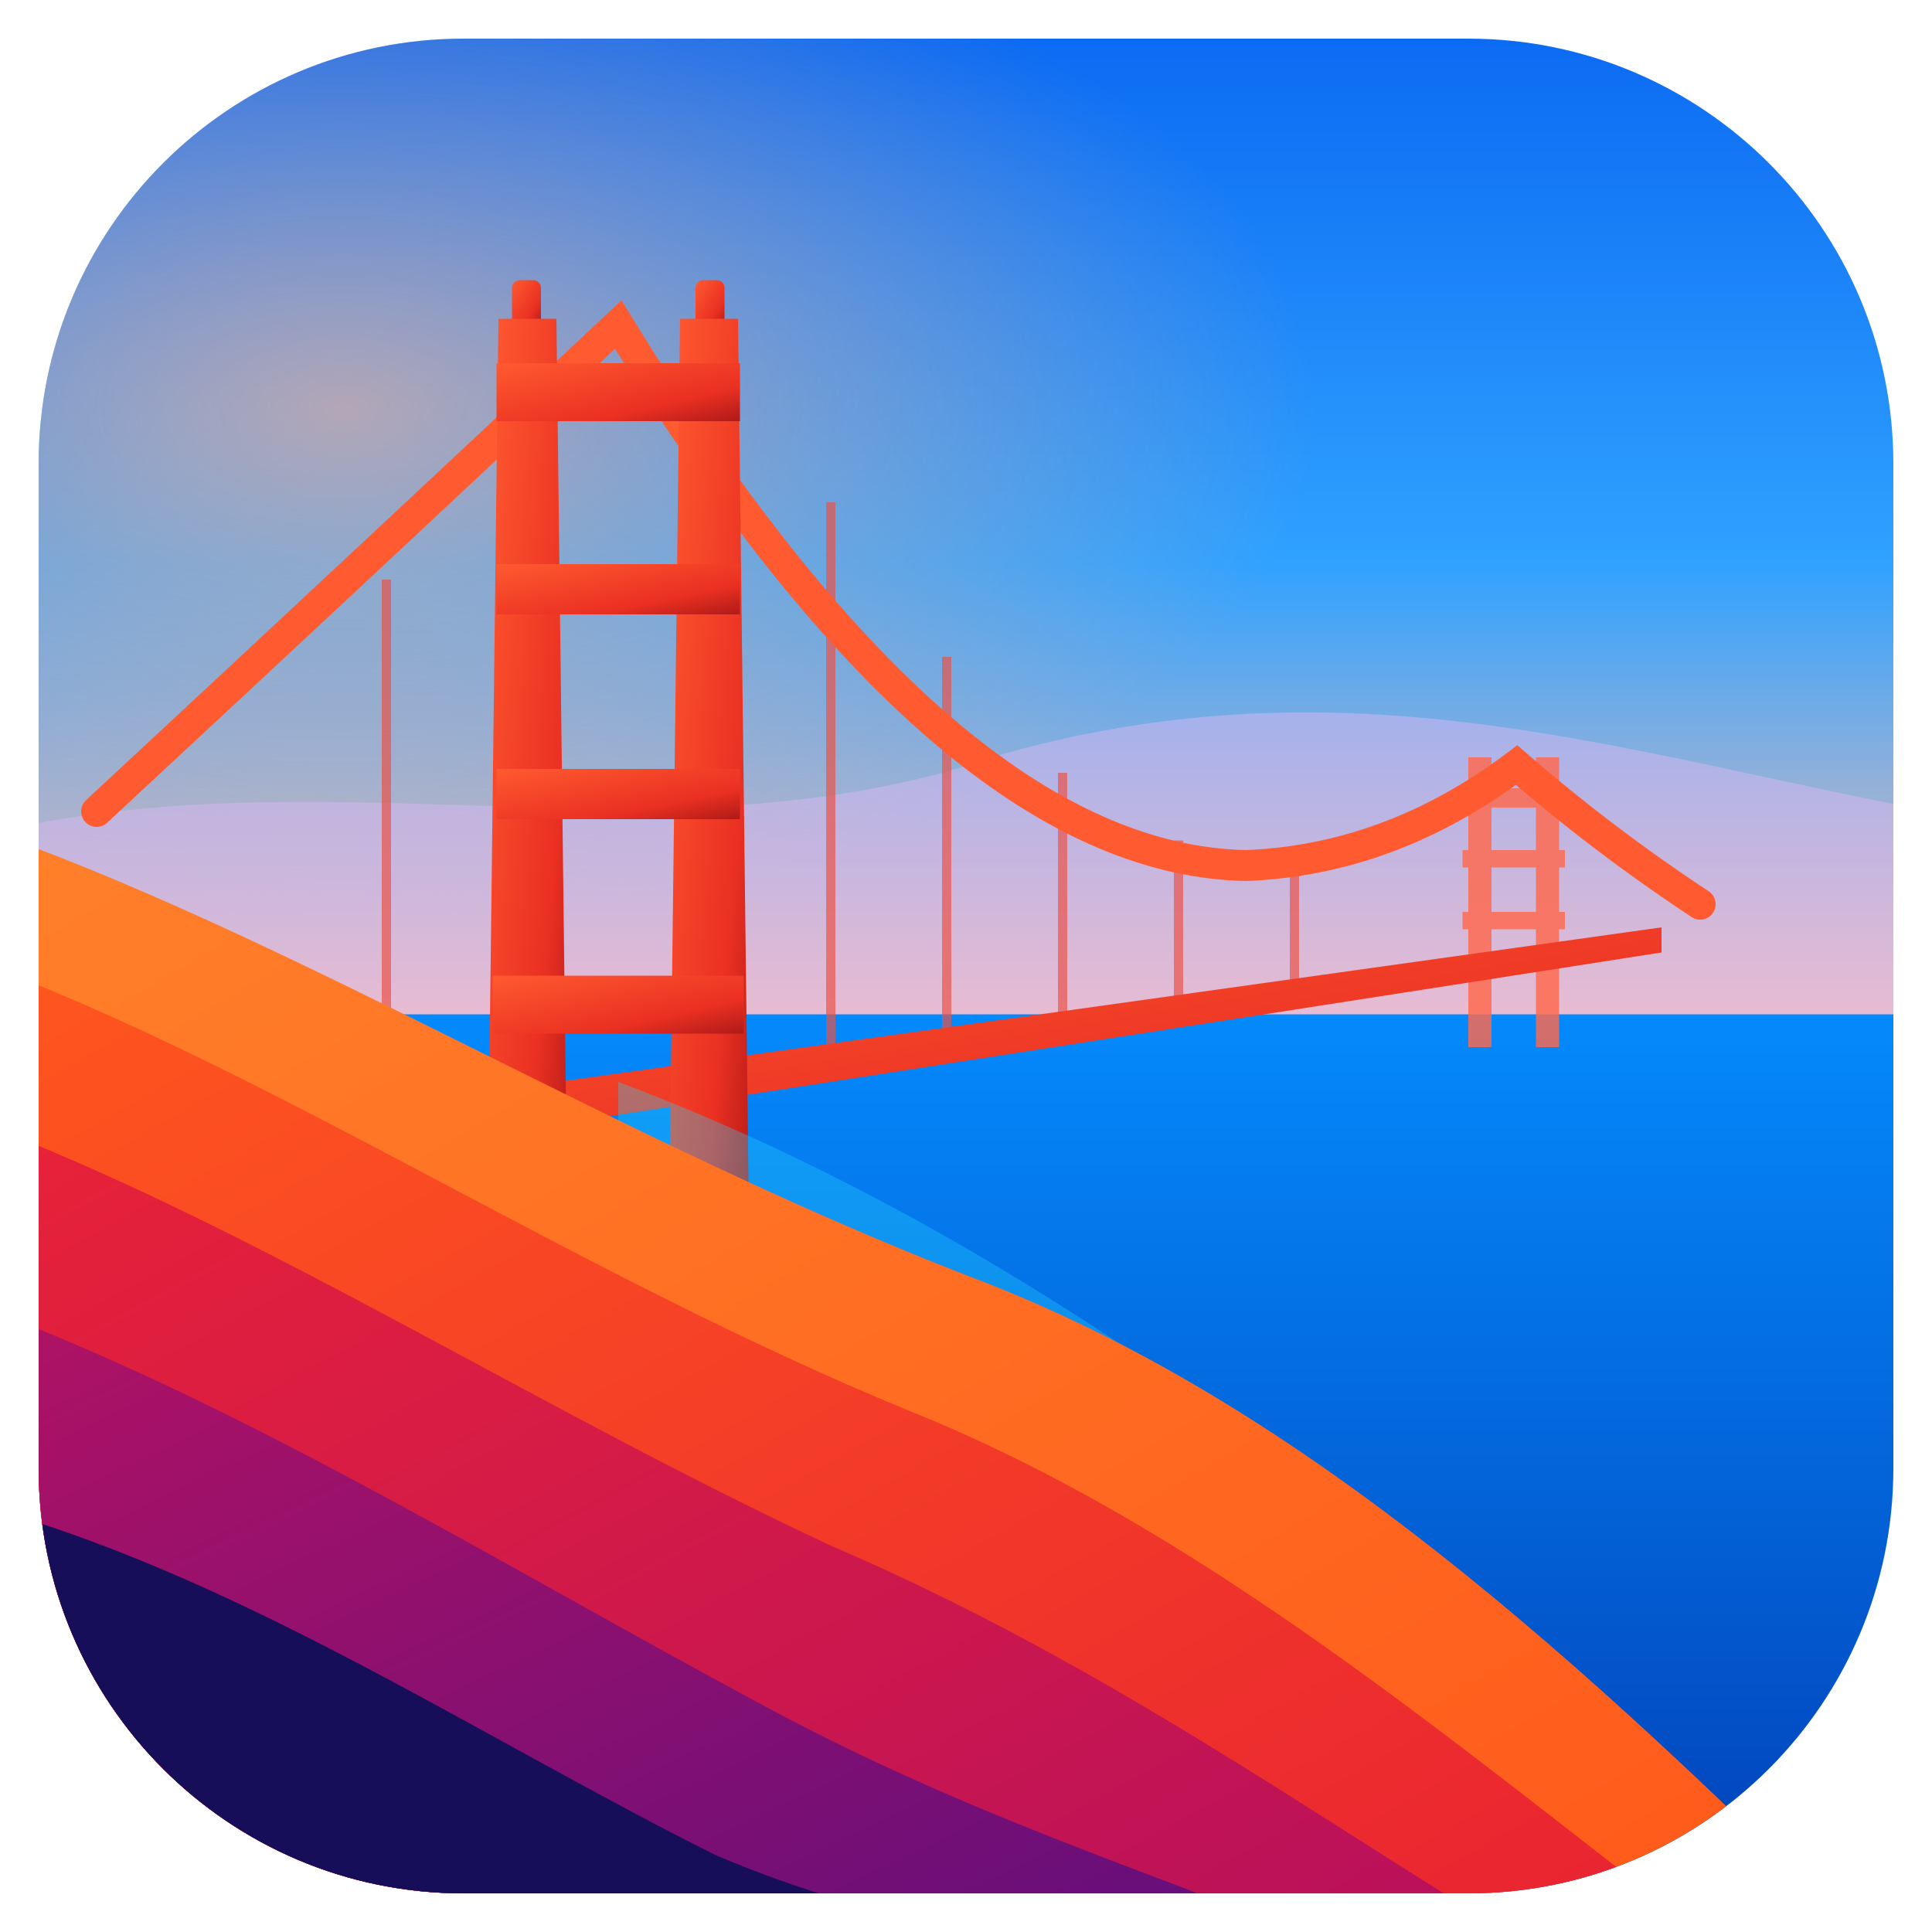
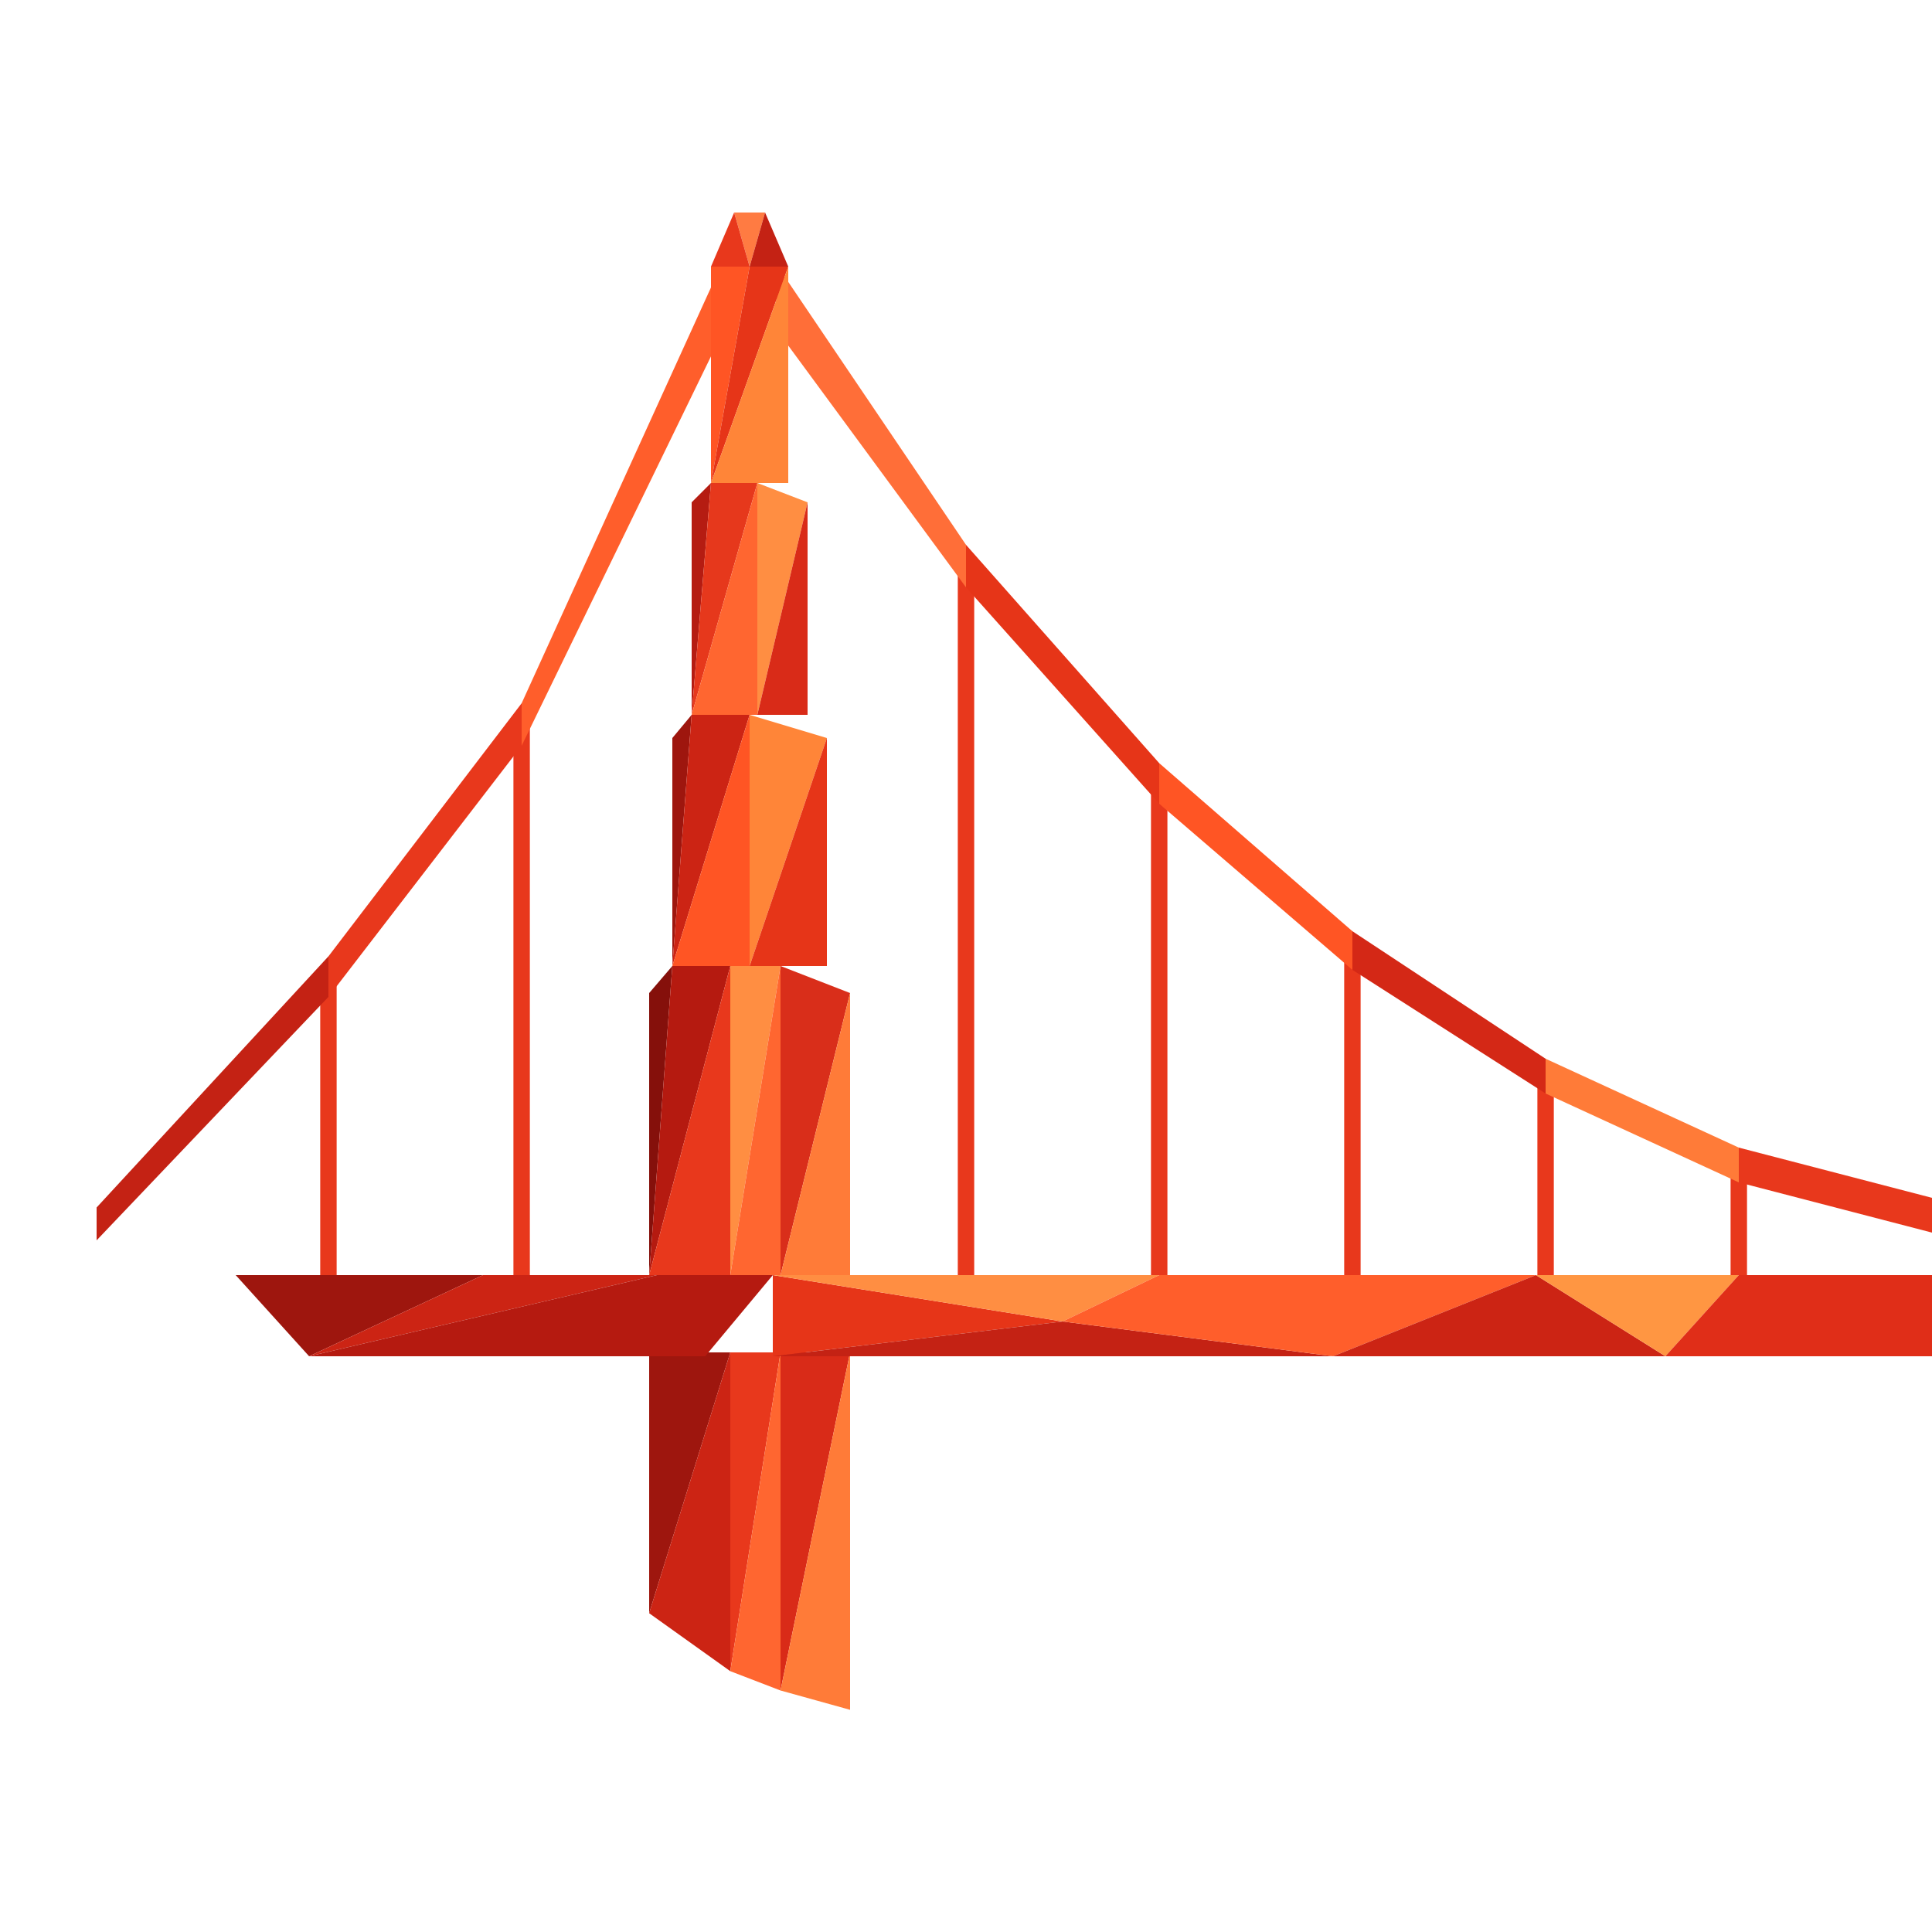
<svg xmlns="http://www.w3.org/2000/svg" viewBox="0 0 100 100">
-   <defs>
-     <linearGradient id="sky" x1="0" y1="0" x2="0" y2="1">
-       <stop offset="0%" stop-color="#0866F2" />
-       <stop offset="55%" stop-color="#30A2FF" />
-       <stop offset="100%" stop-color="#FFC0B0" />
-     </linearGradient>
-     <radialGradient id="sun" cx="18%" cy="40%" r="50%">
-       <stop offset="0%" stop-color="#FFB292" stop-opacity="0.65" />
-       <stop offset="100%" stop-color="#FFB292" stop-opacity="0" />
-     </radialGradient>
-     <linearGradient id="sea" x1="0" y1="0" x2="0" y2="1">
-       <stop offset="0%" stop-color="#048AFC" />
-       <stop offset="100%" stop-color="#023EB6" />
-     </linearGradient>
-     <linearGradient id="tower" x1="0" y1="0" x2="1" y2="1">
-       <stop offset="0%" stop-color="#FF5A30" />
-       <stop offset="70%" stop-color="#EA3022" />
-       <stop offset="100%" stop-color="#B01A18" />
-     </linearGradient>
-     <linearGradient id="h1" x1="0" y1="0" x2="1" y2="1">
-       <stop offset="0%" stop-color="#FF802A" />
-       <stop offset="100%" stop-color="#FF581A" />
-     </linearGradient>
-     <linearGradient id="h2" x1="0" y1="0" x2="1" y2="1">
-       <stop offset="0%" stop-color="#FF561E" />
-       <stop offset="100%" stop-color="#E82232" />
-     </linearGradient>
-     <linearGradient id="h3" x1="0" y1="0" x2="1" y2="1">
-       <stop offset="0%" stop-color="#E82238" />
-       <stop offset="100%" stop-color="#B8105C" />
-     </linearGradient>
-     <linearGradient id="h4" x1="0" y1="0" x2="1" y2="1">
-       <stop offset="0%" stop-color="#B01264" />
-       <stop offset="100%" stop-color="#620E7C" />
-     </linearGradient>
-     <clipPath id="squircle">
-       <rect x="2" y="2" width="96" height="96" rx="22" ry="22" />
-     </clipPath>
-   </defs>
-   <g clip-path="url(#squircle)">
-     <rect x="0" y="0" width="100" height="53" fill="url(#sky)" />
-     <rect x="0" y="0" width="100" height="53" fill="url(#sun)" />
-     <path d="M0,43 C18,39 35,45 52,39 C70,34 84,39 100,42 L100,54 L0,54 Z" fill="#D8B8F2" opacity="0.50" />
-     <rect x="0" y="52.5" width="100" height="47.5" fill="url(#sea)" />
-     <g fill="#FF684C" opacity="0.82">
-       <rect x="76.0" y="39.2" width="1.2" height="15.0" />
-       <rect x="79.5" y="39.2" width="1.2" height="15.0" />
-       <rect x="75.7" y="40.8" width="5.3" height="1.0" />
-       <rect x="75.7" y="44.0" width="5.3" height="0.9" />
-       <rect x="75.7" y="47.2" width="5.3" height="0.9" />
+   <g>
+     <g stroke="#E8381C" stroke-width="0.85">
+       <line x1="17" y1="50.5" x2="17" y2="66" />
+       <line x1="27" y1="37.5" x2="27" y2="66" />
+       <line x1="50" y1="29.0" x2="50" y2="66" />
+       <line x1="60" y1="40.5" x2="60" y2="66" />
+       <line x1="70" y1="49.0" x2="70" y2="66" />
+       <line x1="80" y1="55.8" x2="80" y2="66" />
+       <line x1="90" y1="60.4" x2="90" y2="66" />
    </g>
-     <g stroke="#EB5046" stroke-width="0.48" opacity="0.68">
-       <line x1="20" y1="30" x2="20" y2="57" />
-       <line x1="43" y1="26" x2="43" y2="55" />
-       <line x1="49" y1="34" x2="49" y2="54" />
-       <line x1="55" y1="40" x2="55" y2="53" />
-       <line x1="61" y1="43.5" x2="61" y2="52" />
-       <line x1="67" y1="45" x2="67" y2="51" />
-     </g>
-     <path d="M5,42 Q19,29 32,16.8 Q49,44.5 64.5,44.8 Q72,44.5 78.5,39.6 Q83,43.5 88,46.8" fill="none" stroke="#FF5A30" stroke-width="1.6" stroke-linecap="round" />
-     <path d="M16,57.8 L86,48.0 L86,49.3 L16,60.2 Z" fill="url(#tower)" />
-     <g fill="url(#tower)">
-       <rect x="26.5" y="14.5" width="1.5" height="2.4" rx="0.4" />
-       <rect x="36.0" y="14.5" width="1.5" height="2.4" rx="0.4" />
-       <polygon points="25.8,16.5 28.8,16.5 29.4,66 25.2,66" />
-       <polygon points="35.2,16.5 38.2,16.5 38.8,66 34.6,66" />
-       <rect x="25.7" y="18.8" width="12.6" height="3.0" />
-       <rect x="25.7" y="29.2" width="12.6" height="2.6" />
-       <rect x="25.7" y="39.8" width="12.6" height="2.6" />
-       <rect x="25.5" y="50.5" width="13.0" height="3.0" />
-     </g>
-     <path d="M32,56 C48,62 68,74 92,98 L100,100 L84,100 C64,80 46,66 32,60 Z" fill="#26D6FF" opacity="0.32" />
-     <path d="M0,43.2 C16,49 32,59 50,66 C66,72 80,84 96,100 L0,100 Z" fill="url(#h1)" />
-     <path d="M0,50.2 C15,56 30,66 47,73 C62,79 75,90 88,100 L0,100 Z" fill="url(#h2)" />
-     <path d="M0,58.5 C14,64 28,73 43,80 C57,86 68,94 78,100 L0,100 Z" fill="url(#h3)" />
-     <path d="M0,68.0 C13,73 26,81 39,88 C50,94 60,97 67,100 L0,100 Z" fill="url(#h4)" />
-     <path d="M0,78.2 C13,82 25,90 37,96 C44,99 50,100 54,100 L0,100 Z" fill="#160E58" />
+     <polygon points="5,62.5 17,49.5 17,51.6 5,64.2" fill="#C42214" />
+     <polygon points="17,49.5 27,36.4 27,38.6 17,51.6" fill="#E8381C" />
+     <polygon points="27,36.4 37.2,14.0 37.6,16.8 27,38.6" fill="#FF5E2B" />
+     <polygon points="40.4,14.0 50,28.2 50,30.4 40.0,16.8" fill="#FF6E38" />
+     <polygon points="50,28.2 60,39.5 60,41.6 50,30.4" fill="#E63518" />
+     <polygon points="60,39.5 70,48.2 70,50.2 60,41.6" fill="#FF5524" />
+     <polygon points="70,48.2 80,54.8 80,56.6 70,50.2" fill="#D42816" />
+     <polygon points="80,54.8 90,59.4 90,61.2 80,56.6" fill="#FF7B38" />
+     <polygon points="90,59.4 100,62.0 100,63.8 90,61.2" fill="#E8381C" />
+     <polygon points="38.0,11.0 39.6,11.0 38.8,13.8" fill="#FF7B42" />
+     <polygon points="38.0,11.0 38.8,13.8 36.8,13.8" fill="#E8381C" />
+     <polygon points="39.6,11.0 40.8,13.8 38.8,13.8" fill="#C42214" />
+     <polygon points="36.8,13.8 38.8,13.8 36.8,25.0" fill="#FF5524" />
+     <polygon points="38.8,13.8 40.8,13.8 36.8,25.0" fill="#E63518" />
+     <polygon points="40.8,13.8 40.8,25.0 36.8,25.0" fill="#FF8538" />
+     <polygon points="35.8,26.0 36.8,25.0 35.8,37.0" fill="#B51C12" />
+     <polygon points="36.8,25.0 39.2,25.0 35.8,37.0" fill="#E6381C" />
+     <polygon points="39.2,25.0 39.2,37.0 35.8,37.0" fill="#FF6630" />
+     <polygon points="39.2,25.0 41.8,26.0 39.2,37.0" fill="#FF8E42" />
+     <polygon points="41.8,26.0 41.8,37.0 39.2,37.0" fill="#D92B18" />
+     <polygon points="34.8,38.2 35.8,37.0 34.8,50.0" fill="#9E160E" />
+     <polygon points="35.8,37.0 38.8,37.0 34.8,50.0" fill="#CC2414" />
+     <polygon points="38.8,37.0 38.8,50.0 34.8,50.0" fill="#FF5524" />
+     <polygon points="38.8,37.0 42.8,38.2 38.8,50.0" fill="#FF8538" />
+     <polygon points="42.8,38.2 42.8,50.0 38.8,50.0" fill="#E63518" />
+     <polygon points="33.6,51.4 34.8,50.0 33.6,66.0" fill="#85100B" />
+     <polygon points="34.8,50.0 37.8,50.0 33.6,66.0" fill="#B51A10" />
+     <polygon points="37.8,50.0 37.8,66.0 33.6,66.0" fill="#E8381C" />
+     <polygon points="37.8,50.0 40.4,50.0 37.8,66.0" fill="#FF8E42" />
+     <polygon points="40.4,50.0 40.4,66.0 37.8,66.0" fill="#FF6630" />
+     <polygon points="40.4,50.0 44.0,51.4 40.4,66.0" fill="#D92E1A" />
+     <polygon points="44.0,51.4 44.0,66.0 40.4,66.0" fill="#FF7B38" />
+     <polygon points="33.6,70.0 37.8,70.0 33.6,83.5" fill="#9E160E" />
+     <polygon points="37.8,70.0 37.8,86.5 33.6,83.5" fill="#CC2414" />
+     <polygon points="37.8,70.0 40.4,70.0 37.8,86.5" fill="#E8381C" />
+     <polygon points="40.4,70.0 40.4,87.5 37.8,86.5" fill="#FF6630" />
+     <polygon points="40.4,70.0 44.0,70.0 40.4,87.5" fill="#D92B18" />
+     <polygon points="44.0,70.0 44.0,88.5 40.4,87.5" fill="#FF7B38" />
+     <polygon points="12.2,66.0 25.0,66.0 16.0,70.2" fill="#9E160E" />
+     <polygon points="25.0,66.0 34.0,66.0 16.0,70.2" fill="#CC2414" />
+     <polygon points="34.0,66.0 40.0,66.0 36.5,70.2 16.0,70.2" fill="#B51A10" />
+     <polygon points="40.0,66.0 55.0,68.4 40.0,70.2" fill="#E63518" />
+     <polygon points="40.0,66.0 60.0,66.0 55.0,68.4" fill="#FF8E42" />
+     <polygon points="55.0,68.4 69.0,70.2 40.0,70.2" fill="#C42214" />
+     <polygon points="60.0,66.0 79.5,66.0 69.0,70.2 55.0,68.4" fill="#FF5E2B" />
+     <polygon points="69.0,70.2 79.5,66.0 86.2,70.2" fill="#CC2414" />
+     <polygon points="79.5,66.0 90.0,66.0 86.2,70.2" fill="#FF9642" />
+     <polygon points="90.0,66.0 100.0,66.0 100.0,70.2 86.2,70.2" fill="#E02E18" />
  </g>
</svg>
